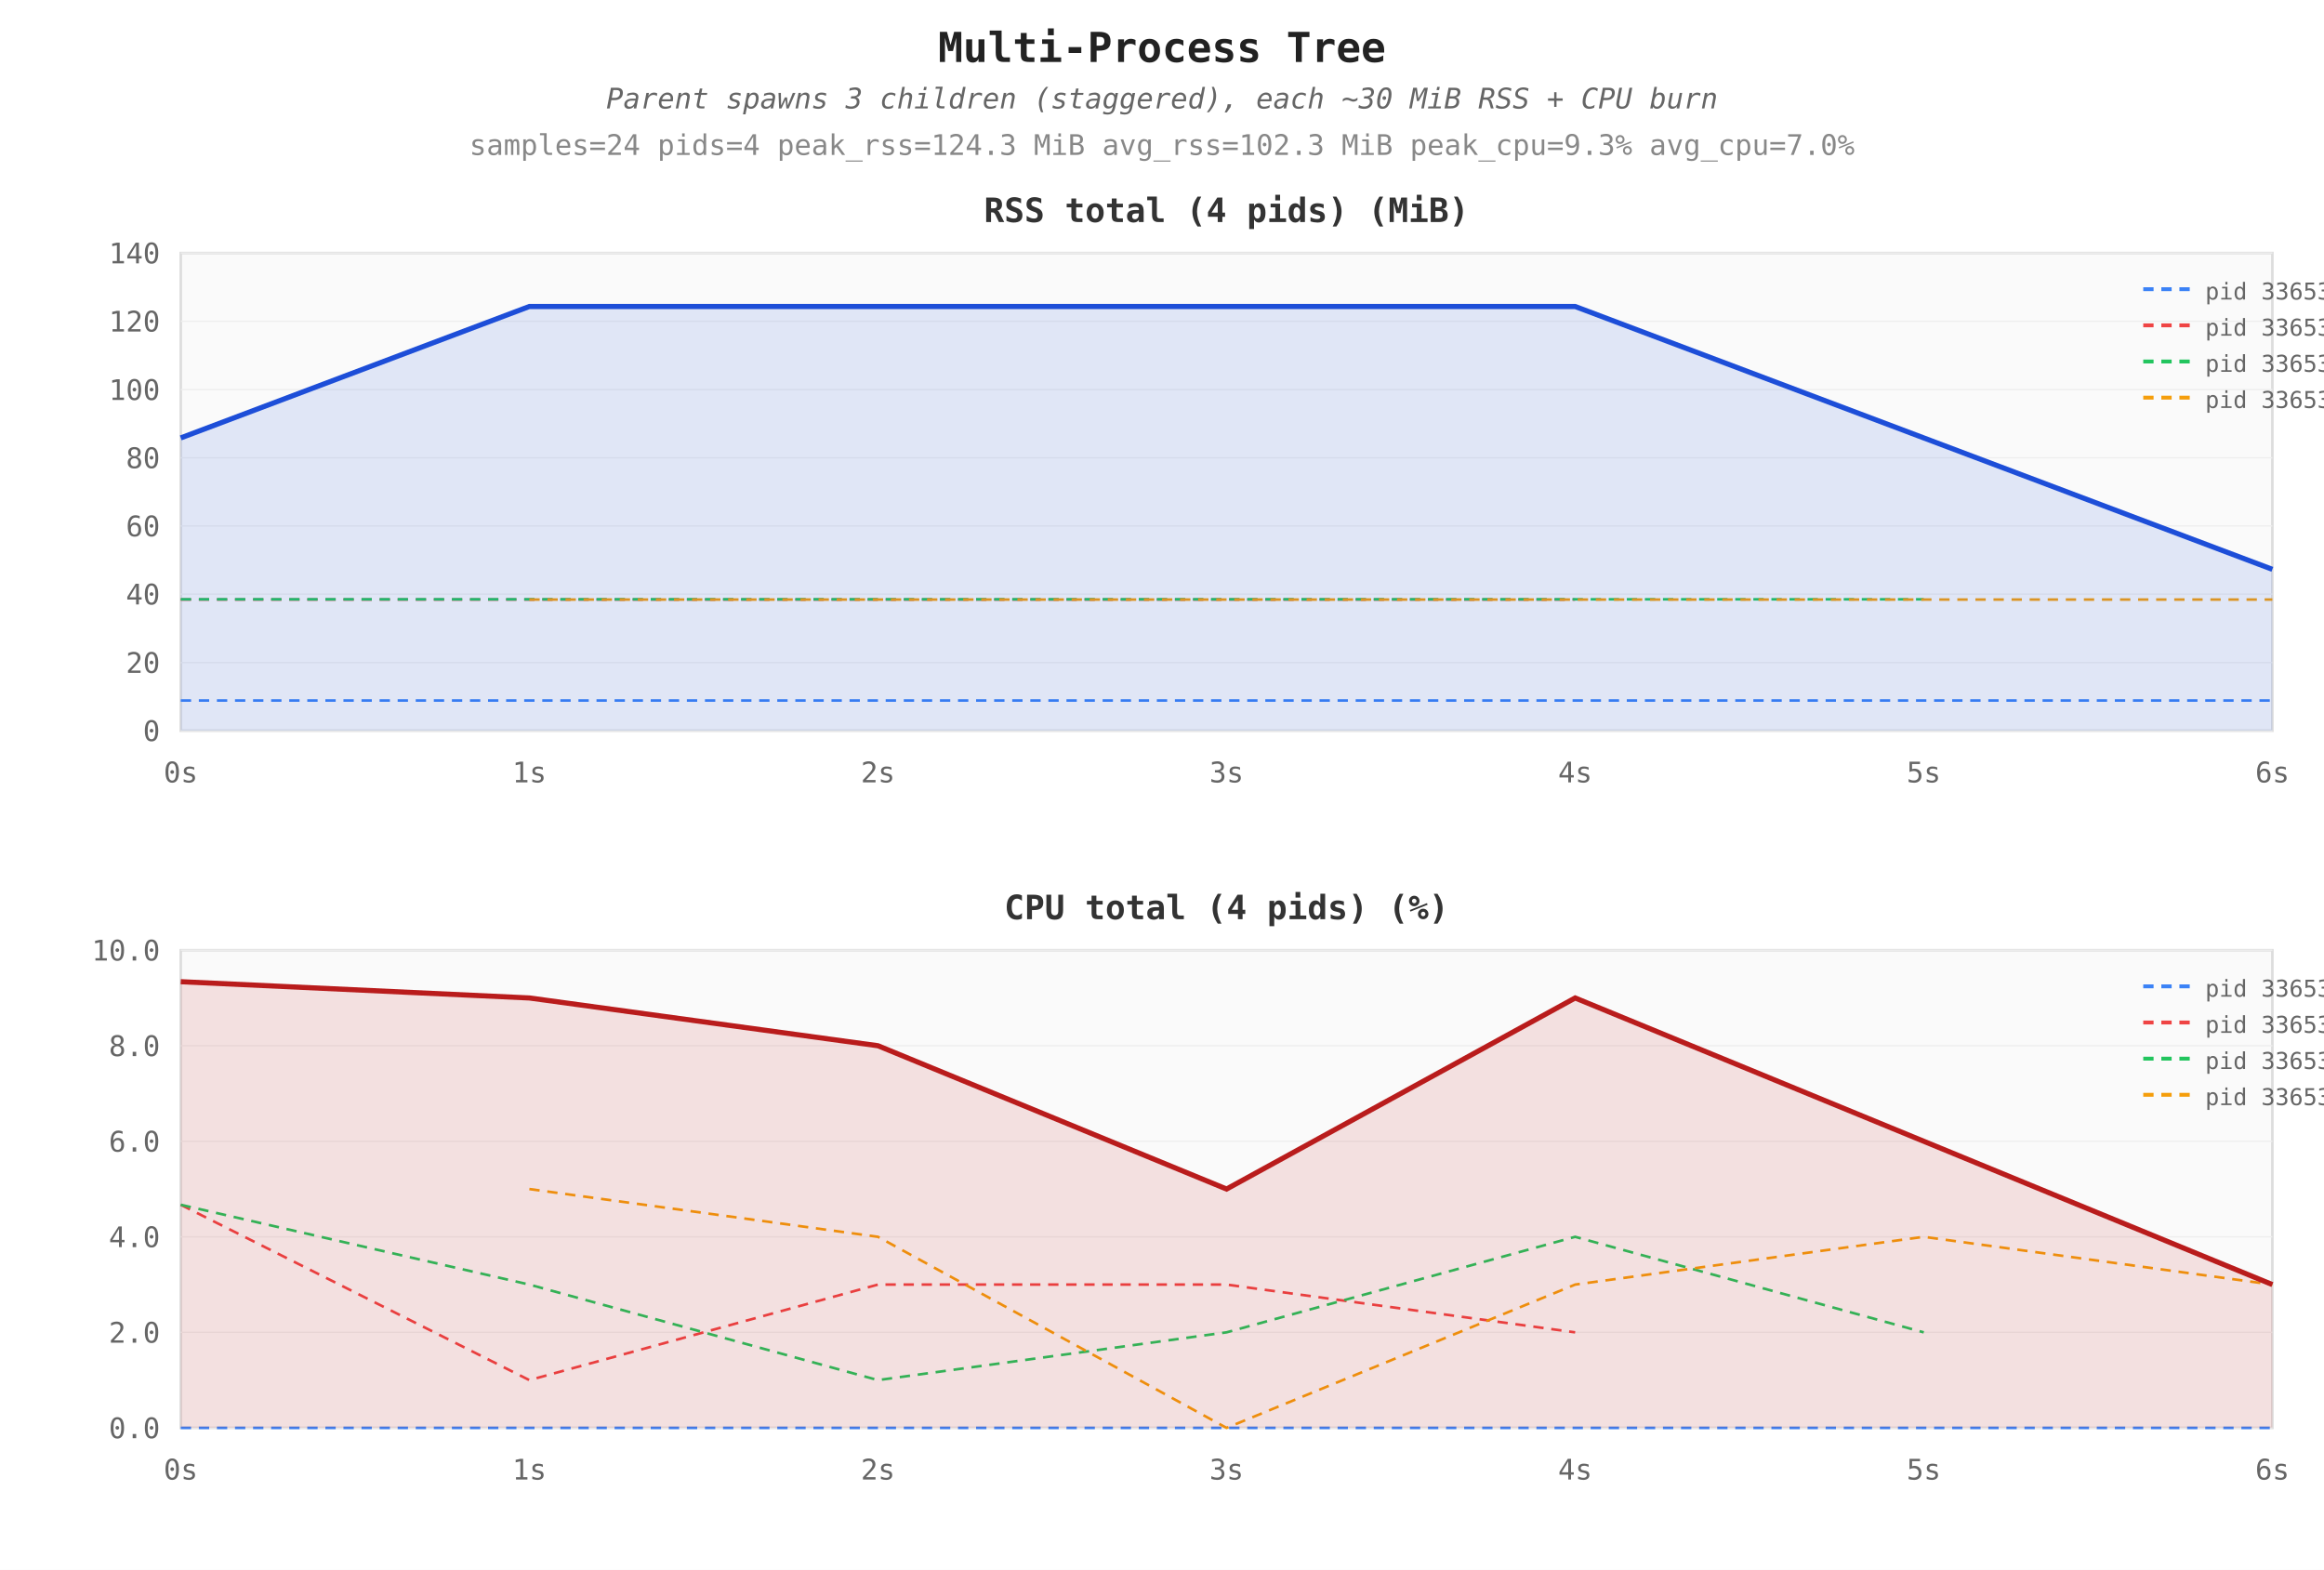
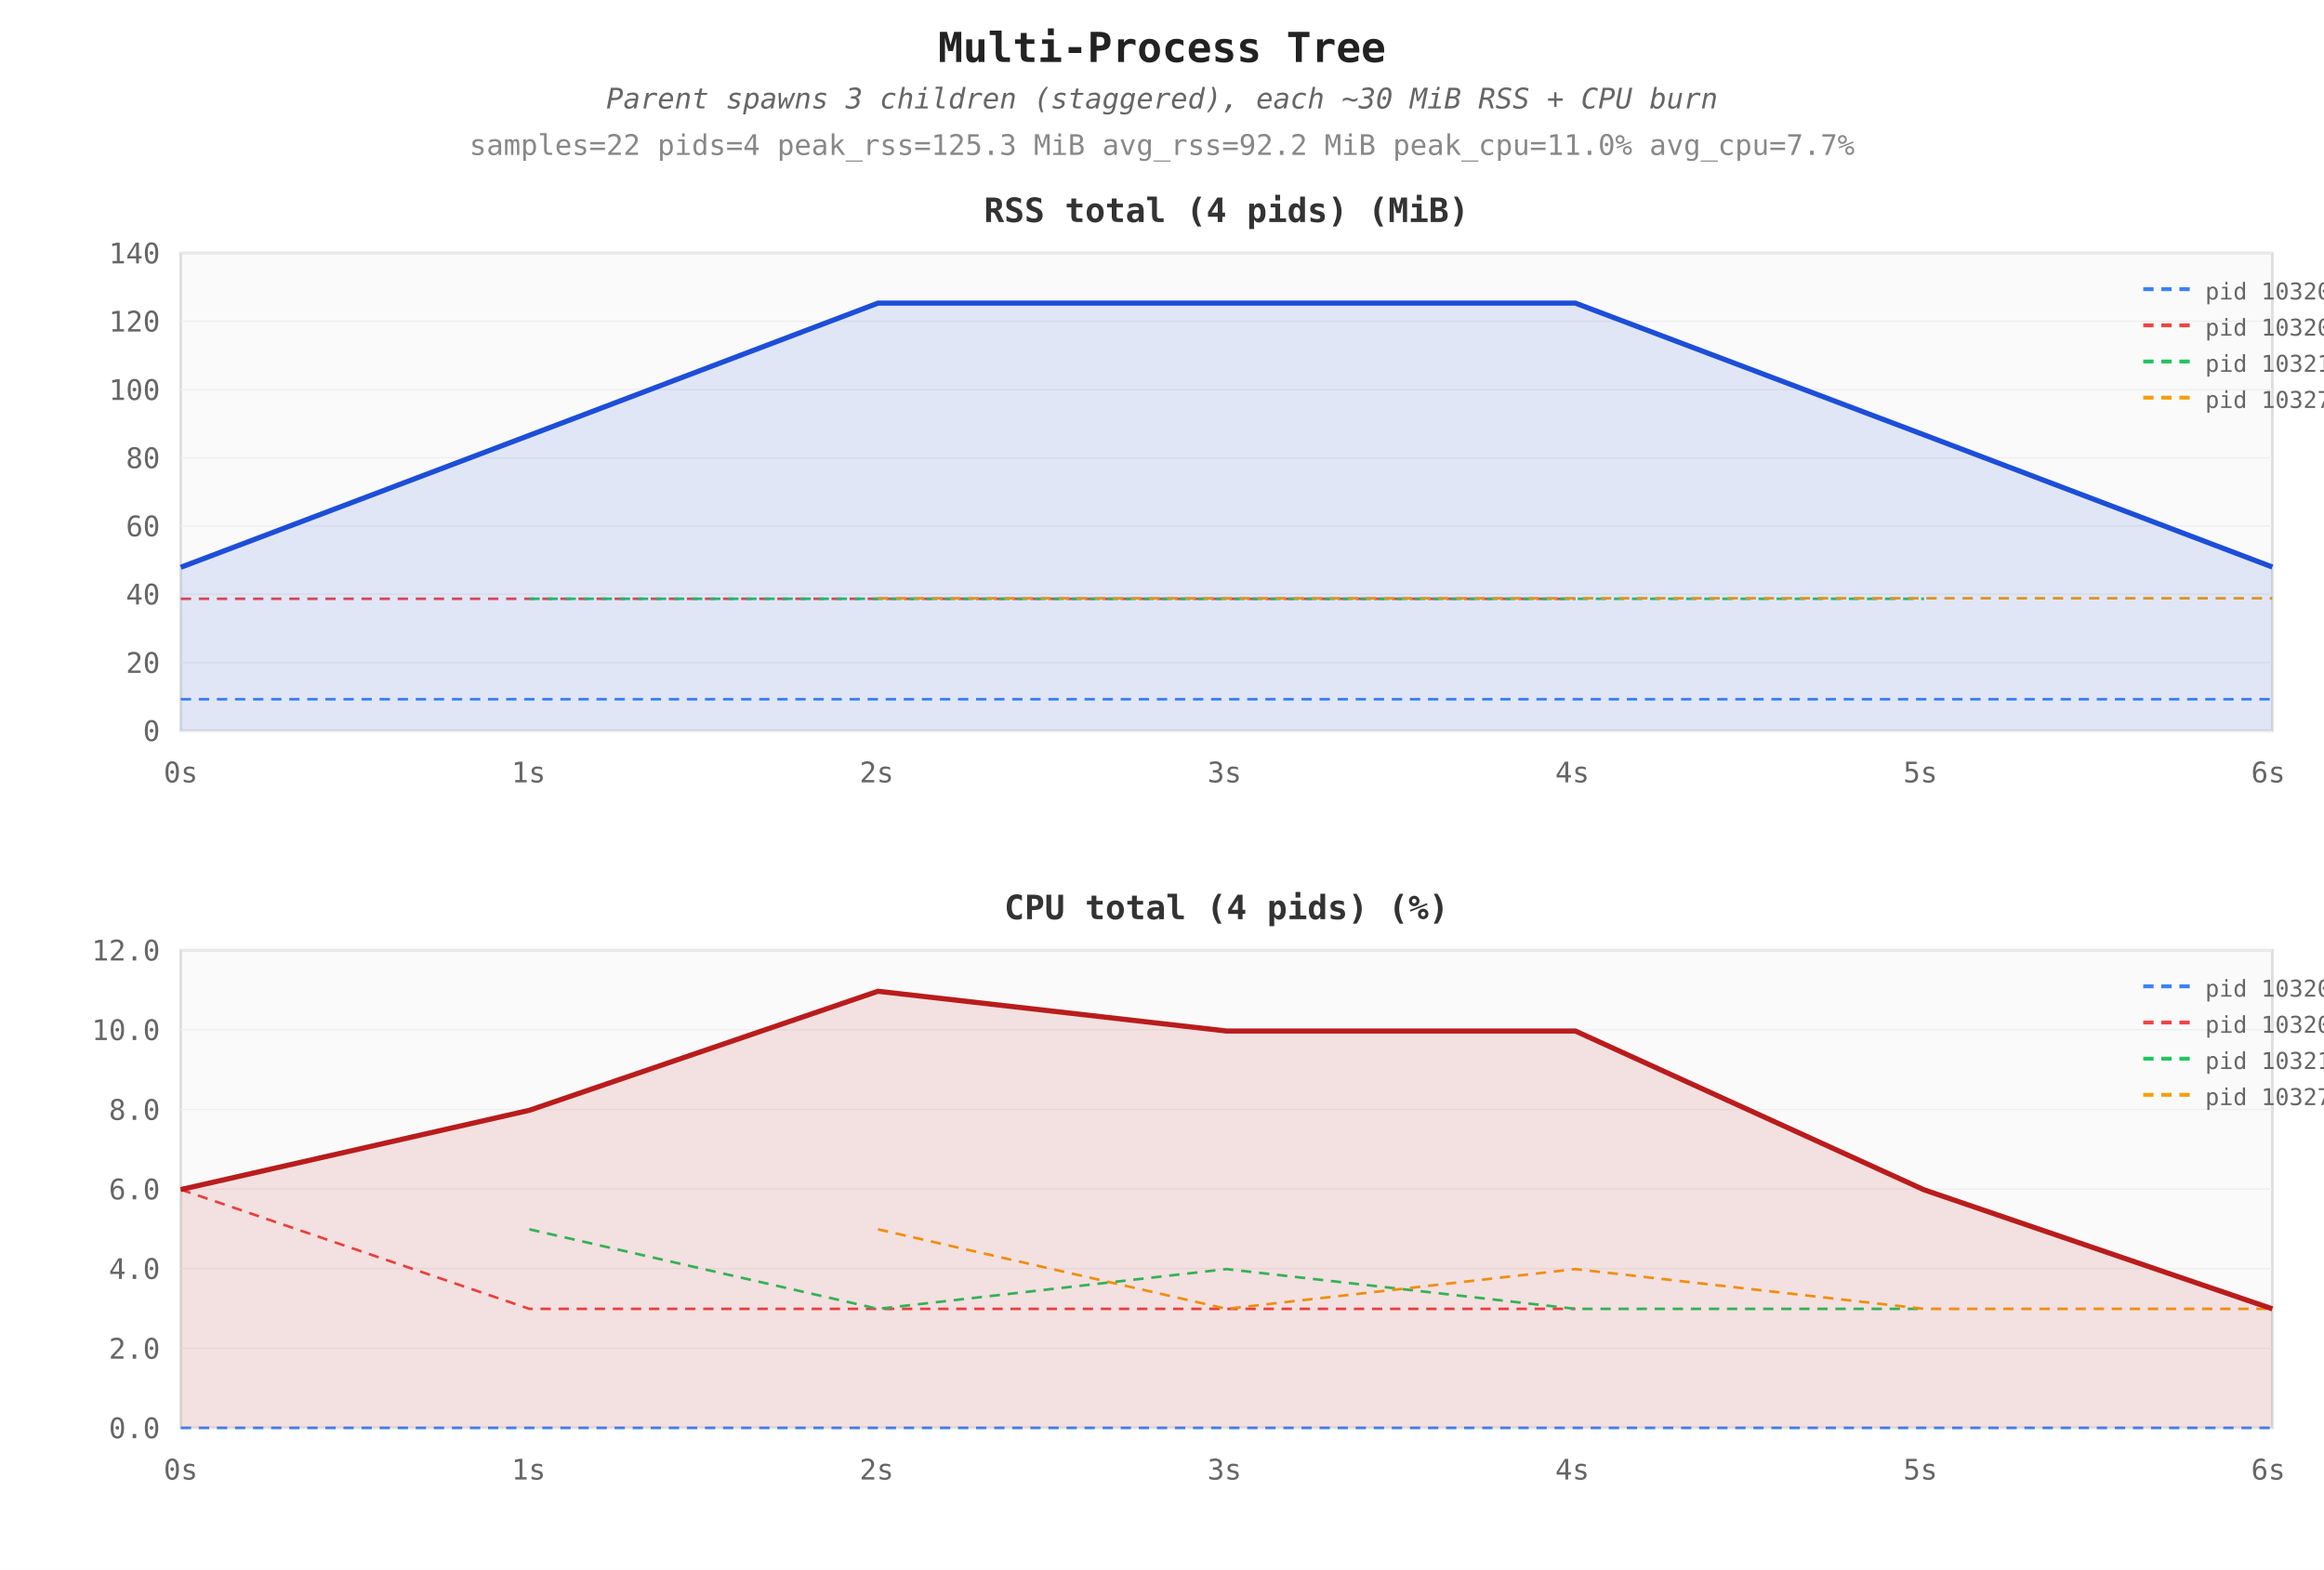
<svg xmlns="http://www.w3.org/2000/svg" width="900" height="608" font-family="monospace">
  <rect width="900" height="608" fill="white" />
  <text x="450.0" y="24" text-anchor="middle" font-size="16" font-weight="bold" fill="#222">Multi-Process Tree</text>
  <text x="450.0" y="42" text-anchor="middle" font-size="11" fill="#666" font-style="italic">Parent spawns 3 children (staggered), each ~30 MiB RSS + CPU burn</text>
-   <text x="450.0" y="60" text-anchor="middle" font-size="11" fill="#888">samples=24  pids=4  peak_rss=124.3 MiB  avg_rss=102.3 MiB  peak_cpu=9.3%  avg_cpu=7.0%</text>
+   <text x="450.0" y="60" text-anchor="middle" font-size="11" fill="#888">samples=22  pids=4  peak_rss=125.3 MiB  avg_rss=92.2 MiB  peak_cpu=11.0%  avg_cpu=7.7%</text>
  <rect x="70" y="98" width="810" height="185" fill="#fafafa" stroke="#ddd" />
  <line x1="70" y1="283.0" x2="880" y2="283.0" stroke="#eee" stroke-width="0.5" />
  <text x="62" y="287.0" text-anchor="end" font-size="11" fill="#666">0</text>
  <line x1="70" y1="256.6" x2="880" y2="256.6" stroke="#eee" stroke-width="0.5" />
  <text x="62" y="260.6" text-anchor="end" font-size="11" fill="#666">20</text>
  <line x1="70" y1="230.1" x2="880" y2="230.1" stroke="#eee" stroke-width="0.5" />
  <text x="62" y="234.1" text-anchor="end" font-size="11" fill="#666">40</text>
  <line x1="70" y1="203.7" x2="880" y2="203.7" stroke="#eee" stroke-width="0.5" />
  <text x="62" y="207.7" text-anchor="end" font-size="11" fill="#666">60</text>
  <line x1="70" y1="177.3" x2="880" y2="177.3" stroke="#eee" stroke-width="0.5" />
  <text x="62" y="181.3" text-anchor="end" font-size="11" fill="#666">80</text>
  <line x1="70" y1="150.9" x2="880" y2="150.9" stroke="#eee" stroke-width="0.5" />
  <text x="62" y="154.9" text-anchor="end" font-size="11" fill="#666">100</text>
  <line x1="70" y1="124.4" x2="880" y2="124.4" stroke="#eee" stroke-width="0.5" />
  <text x="62" y="128.4" text-anchor="end" font-size="11" fill="#666">120</text>
  <line x1="70" y1="98.0" x2="880" y2="98.0" stroke="#eee" stroke-width="0.5" />
  <text x="62" y="102.0" text-anchor="end" font-size="11" fill="#666">140</text>
  <text x="70.0" y="303" text-anchor="middle" font-size="11" fill="#666">0s</text>
-   <text x="205.0" y="303" text-anchor="middle" font-size="11" fill="#666">1s</text>
-   <text x="340.0" y="303" text-anchor="middle" font-size="11" fill="#666">2s</text>
-   <text x="475.0" y="303" text-anchor="middle" font-size="11" fill="#666">3s</text>
-   <text x="610.0" y="303" text-anchor="middle" font-size="11" fill="#666">4s</text>
-   <text x="745.0" y="303" text-anchor="middle" font-size="11" fill="#666">5s</text>
-   <text x="880.0" y="303" text-anchor="middle" font-size="11" fill="#666">6s</text>
-   <polyline points="70.0,271.3 205.0,271.3 340.0,271.3 475.0,271.3 610.0,271.3 745.0,271.3 880.0,271.3" fill="none" stroke="#3b82f6" stroke-width="1.0" stroke-dasharray="4,3" />
-   <polyline points="70.0,232.2 205.0,232.2 340.0,232.2 475.0,232.2 610.0,232.2" fill="none" stroke="#ef4444" stroke-width="1.0" stroke-dasharray="4,3" />
-   <polyline points="70.0,232.1 205.0,232.1 340.0,232.1 475.0,232.1 610.0,232.1 745.0,232.1" fill="none" stroke="#22c55e" stroke-width="1.0" stroke-dasharray="4,3" />
-   <polyline points="205.0,232.2 340.0,232.2 475.0,232.2 610.0,232.2 745.0,232.2 880.0,232.2" fill="none" stroke="#f59e0b" stroke-width="1.0" stroke-dasharray="4,3" />
-   <polygon points="70.0,283.0 70.0,169.6 205.0,118.7 340.0,118.7 475.0,118.7 610.0,118.7 745.0,169.6 880.0,220.5 880.0,283.0" fill="#1d4ed8" opacity="0.12" />
-   <polyline points="70.0,169.6 205.0,118.7 340.0,118.7 475.0,118.7 610.0,118.7 745.0,169.6 880.0,220.5" fill="none" stroke="#1d4ed8" stroke-width="2.0" />
+   <text x="204.7" y="303" text-anchor="middle" font-size="11" fill="#666">1s</text>
+   <text x="339.5" y="303" text-anchor="middle" font-size="11" fill="#666">2s</text>
+   <text x="474.2" y="303" text-anchor="middle" font-size="11" fill="#666">3s</text>
+   <text x="608.9" y="303" text-anchor="middle" font-size="11" fill="#666">4s</text>
+   <text x="743.7" y="303" text-anchor="middle" font-size="11" fill="#666">5s</text>
+   <text x="878.4" y="303" text-anchor="middle" font-size="11" fill="#666">6s</text>
+   <polyline points="70.0,270.8 205.0,270.8 340.0,270.8 475.0,270.8 610.1,270.8 745.1,270.8 880.0,270.8" fill="none" stroke="#3b82f6" stroke-width="1.0" stroke-dasharray="4,3" />
+   <polyline points="70.0,231.9 205.0,231.9 340.0,231.9 475.0,231.9 610.1,231.9" fill="none" stroke="#ef4444" stroke-width="1.0" stroke-dasharray="4,3" />
+   <polyline points="205.0,231.9 340.0,231.9 475.0,231.9 610.1,231.9 745.1,231.9" fill="none" stroke="#22c55e" stroke-width="1.0" stroke-dasharray="4,3" />
+   <polyline points="340.0,231.7 475.0,231.7 610.1,231.7 745.1,231.7 880.0,231.7" fill="none" stroke="#f59e0b" stroke-width="1.0" stroke-dasharray="4,3" />
+   <polygon points="70.0,283.0 70.0,219.7 205.0,168.6 340.0,117.4 475.0,117.4 610.1,117.4 745.1,168.4 880.0,219.6 880.0,283.0" fill="#1d4ed8" opacity="0.12" />
+   <polyline points="70.0,219.7 205.0,168.6 340.0,117.4 475.0,117.4 610.1,117.4 745.1,168.4 880.0,219.6" fill="none" stroke="#1d4ed8" stroke-width="2.0" />
  <text x="475.0" y="86" text-anchor="middle" font-size="13" font-weight="bold" fill="#333">RSS total (4 pids) (MiB)</text>
  <line x1="830" y1="112" x2="850" y2="112" stroke="#3b82f6" stroke-width="1.5" stroke-dasharray="4,3" />
-   <text x="854" y="116" font-size="9" fill="#666">pid 3365315</text>
+   <text x="854" y="116" font-size="9" fill="#666">pid 1032002</text>
  <line x1="830" y1="126" x2="850" y2="126" stroke="#ef4444" stroke-width="1.5" stroke-dasharray="4,3" />
-   <text x="854" y="130" font-size="9" fill="#666">pid 3365320</text>
+   <text x="854" y="130" font-size="9" fill="#666">pid 1032004</text>
  <line x1="830" y1="140" x2="850" y2="140" stroke="#22c55e" stroke-width="1.5" stroke-dasharray="4,3" />
-   <text x="854" y="144" font-size="9" fill="#666">pid 3365370</text>
+   <text x="854" y="144" font-size="9" fill="#666">pid 1032113</text>
  <line x1="830" y1="154" x2="850" y2="154" stroke="#f59e0b" stroke-width="1.5" stroke-dasharray="4,3" />
-   <text x="854" y="158" font-size="9" fill="#666">pid 3365396</text>
+   <text x="854" y="158" font-size="9" fill="#666">pid 1032714</text>
  <rect x="70" y="368" width="810" height="185" fill="#fafafa" stroke="#ddd" />
  <line x1="70" y1="553.0" x2="880" y2="553.0" stroke="#eee" stroke-width="0.5" />
  <text x="62" y="557.0" text-anchor="end" font-size="11" fill="#666">0.0</text>
-   <line x1="70" y1="516.0" x2="880" y2="516.0" stroke="#eee" stroke-width="0.5" />
-   <text x="62" y="520.0" text-anchor="end" font-size="11" fill="#666">2.0</text>
-   <line x1="70" y1="479.0" x2="880" y2="479.0" stroke="#eee" stroke-width="0.5" />
-   <text x="62" y="483.0" text-anchor="end" font-size="11" fill="#666">4.0</text>
-   <line x1="70" y1="442.0" x2="880" y2="442.0" stroke="#eee" stroke-width="0.5" />
-   <text x="62" y="446.0" text-anchor="end" font-size="11" fill="#666">6.0</text>
-   <line x1="70" y1="405.0" x2="880" y2="405.0" stroke="#eee" stroke-width="0.5" />
-   <text x="62" y="409.0" text-anchor="end" font-size="11" fill="#666">8.0</text>
+   <line x1="70" y1="522.2" x2="880" y2="522.2" stroke="#eee" stroke-width="0.5" />
+   <text x="62" y="526.2" text-anchor="end" font-size="11" fill="#666">2.0</text>
+   <line x1="70" y1="491.3" x2="880" y2="491.3" stroke="#eee" stroke-width="0.5" />
+   <text x="62" y="495.3" text-anchor="end" font-size="11" fill="#666">4.0</text>
+   <line x1="70" y1="460.5" x2="880" y2="460.5" stroke="#eee" stroke-width="0.5" />
+   <text x="62" y="464.5" text-anchor="end" font-size="11" fill="#666">6.0</text>
+   <line x1="70" y1="429.7" x2="880" y2="429.7" stroke="#eee" stroke-width="0.5" />
+   <text x="62" y="433.7" text-anchor="end" font-size="11" fill="#666">8.0</text>
+   <line x1="70" y1="398.8" x2="880" y2="398.8" stroke="#eee" stroke-width="0.5" />
+   <text x="62" y="402.8" text-anchor="end" font-size="11" fill="#666">10.0</text>
  <line x1="70" y1="368.0" x2="880" y2="368.0" stroke="#eee" stroke-width="0.5" />
-   <text x="62" y="372.0" text-anchor="end" font-size="11" fill="#666">10.0</text>
+   <text x="62" y="372.0" text-anchor="end" font-size="11" fill="#666">12.0</text>
  <text x="70.0" y="573" text-anchor="middle" font-size="11" fill="#666">0s</text>
-   <text x="205.0" y="573" text-anchor="middle" font-size="11" fill="#666">1s</text>
-   <text x="340.0" y="573" text-anchor="middle" font-size="11" fill="#666">2s</text>
-   <text x="475.0" y="573" text-anchor="middle" font-size="11" fill="#666">3s</text>
-   <text x="610.0" y="573" text-anchor="middle" font-size="11" fill="#666">4s</text>
-   <text x="745.0" y="573" text-anchor="middle" font-size="11" fill="#666">5s</text>
-   <text x="880.0" y="573" text-anchor="middle" font-size="11" fill="#666">6s</text>
-   <polyline points="70.0,553.0 205.0,553.0 340.0,553.0 475.0,553.0 610.0,553.0 745.0,553.0 880.0,553.0" fill="none" stroke="#3b82f6" stroke-width="1.0" stroke-dasharray="4,3" />
-   <polyline points="70.0,466.6 205.0,534.5 340.0,497.5 475.0,497.5 610.0,516.0" fill="none" stroke="#ef4444" stroke-width="1.0" stroke-dasharray="4,3" />
-   <polyline points="70.0,466.6 205.0,497.5 340.0,534.5 475.0,516.0 610.0,479.0 745.0,516.0" fill="none" stroke="#22c55e" stroke-width="1.0" stroke-dasharray="4,3" />
-   <polyline points="205.0,460.5 340.0,479.0 475.0,553.0 610.0,497.5 745.0,479.0 880.0,497.5" fill="none" stroke="#f59e0b" stroke-width="1.0" stroke-dasharray="4,3" />
-   <polygon points="70.0,553.0 70.0,380.2 205.0,386.5 340.0,405.0 475.0,460.5 610.0,386.5 745.0,442.0 880.0,497.5 880.0,553.0" fill="#b91c1c" opacity="0.12" />
-   <polyline points="70.0,380.2 205.0,386.5 340.0,405.0 475.0,460.5 610.0,386.5 745.0,442.0 880.0,497.5" fill="none" stroke="#b91c1c" stroke-width="2.0" />
+   <text x="204.7" y="573" text-anchor="middle" font-size="11" fill="#666">1s</text>
+   <text x="339.5" y="573" text-anchor="middle" font-size="11" fill="#666">2s</text>
+   <text x="474.2" y="573" text-anchor="middle" font-size="11" fill="#666">3s</text>
+   <text x="608.9" y="573" text-anchor="middle" font-size="11" fill="#666">4s</text>
+   <text x="743.7" y="573" text-anchor="middle" font-size="11" fill="#666">5s</text>
+   <text x="878.4" y="573" text-anchor="middle" font-size="11" fill="#666">6s</text>
+   <polyline points="70.0,553.0 205.0,553.0 340.0,553.0 475.0,553.0 610.1,553.0 745.1,553.0 880.0,553.0" fill="none" stroke="#3b82f6" stroke-width="1.0" stroke-dasharray="4,3" />
+   <polyline points="70.0,460.7 205.0,506.9 340.0,506.9 475.0,506.9 610.1,506.9" fill="none" stroke="#ef4444" stroke-width="1.0" stroke-dasharray="4,3" />
+   <polyline points="205.0,476.1 340.0,506.9 475.0,491.5 610.1,506.9 745.1,506.9" fill="none" stroke="#22c55e" stroke-width="1.0" stroke-dasharray="4,3" />
+   <polyline points="340.0,476.1 475.0,506.9 610.1,491.5 745.1,506.9 880.0,506.9" fill="none" stroke="#f59e0b" stroke-width="1.0" stroke-dasharray="4,3" />
+   <polygon points="70.0,553.0 70.0,460.7 205.0,430.0 340.0,383.9 475.0,399.3 610.1,399.3 745.1,460.8 880.0,506.9 880.0,553.0" fill="#b91c1c" opacity="0.12" />
+   <polyline points="70.0,460.7 205.0,430.0 340.0,383.9 475.0,399.3 610.1,399.3 745.1,460.8 880.0,506.9" fill="none" stroke="#b91c1c" stroke-width="2.0" />
  <text x="475.0" y="356" text-anchor="middle" font-size="13" font-weight="bold" fill="#333">CPU total (4 pids) (%)</text>
  <line x1="830" y1="382" x2="850" y2="382" stroke="#3b82f6" stroke-width="1.5" stroke-dasharray="4,3" />
-   <text x="854" y="386" font-size="9" fill="#666">pid 3365315</text>
+   <text x="854" y="386" font-size="9" fill="#666">pid 1032002</text>
  <line x1="830" y1="396" x2="850" y2="396" stroke="#ef4444" stroke-width="1.5" stroke-dasharray="4,3" />
-   <text x="854" y="400" font-size="9" fill="#666">pid 3365320</text>
+   <text x="854" y="400" font-size="9" fill="#666">pid 1032004</text>
  <line x1="830" y1="410" x2="850" y2="410" stroke="#22c55e" stroke-width="1.5" stroke-dasharray="4,3" />
-   <text x="854" y="414" font-size="9" fill="#666">pid 3365370</text>
+   <text x="854" y="414" font-size="9" fill="#666">pid 1032113</text>
  <line x1="830" y1="424" x2="850" y2="424" stroke="#f59e0b" stroke-width="1.5" stroke-dasharray="4,3" />
-   <text x="854" y="428" font-size="9" fill="#666">pid 3365396</text>
+   <text x="854" y="428" font-size="9" fill="#666">pid 1032714</text>
</svg>
